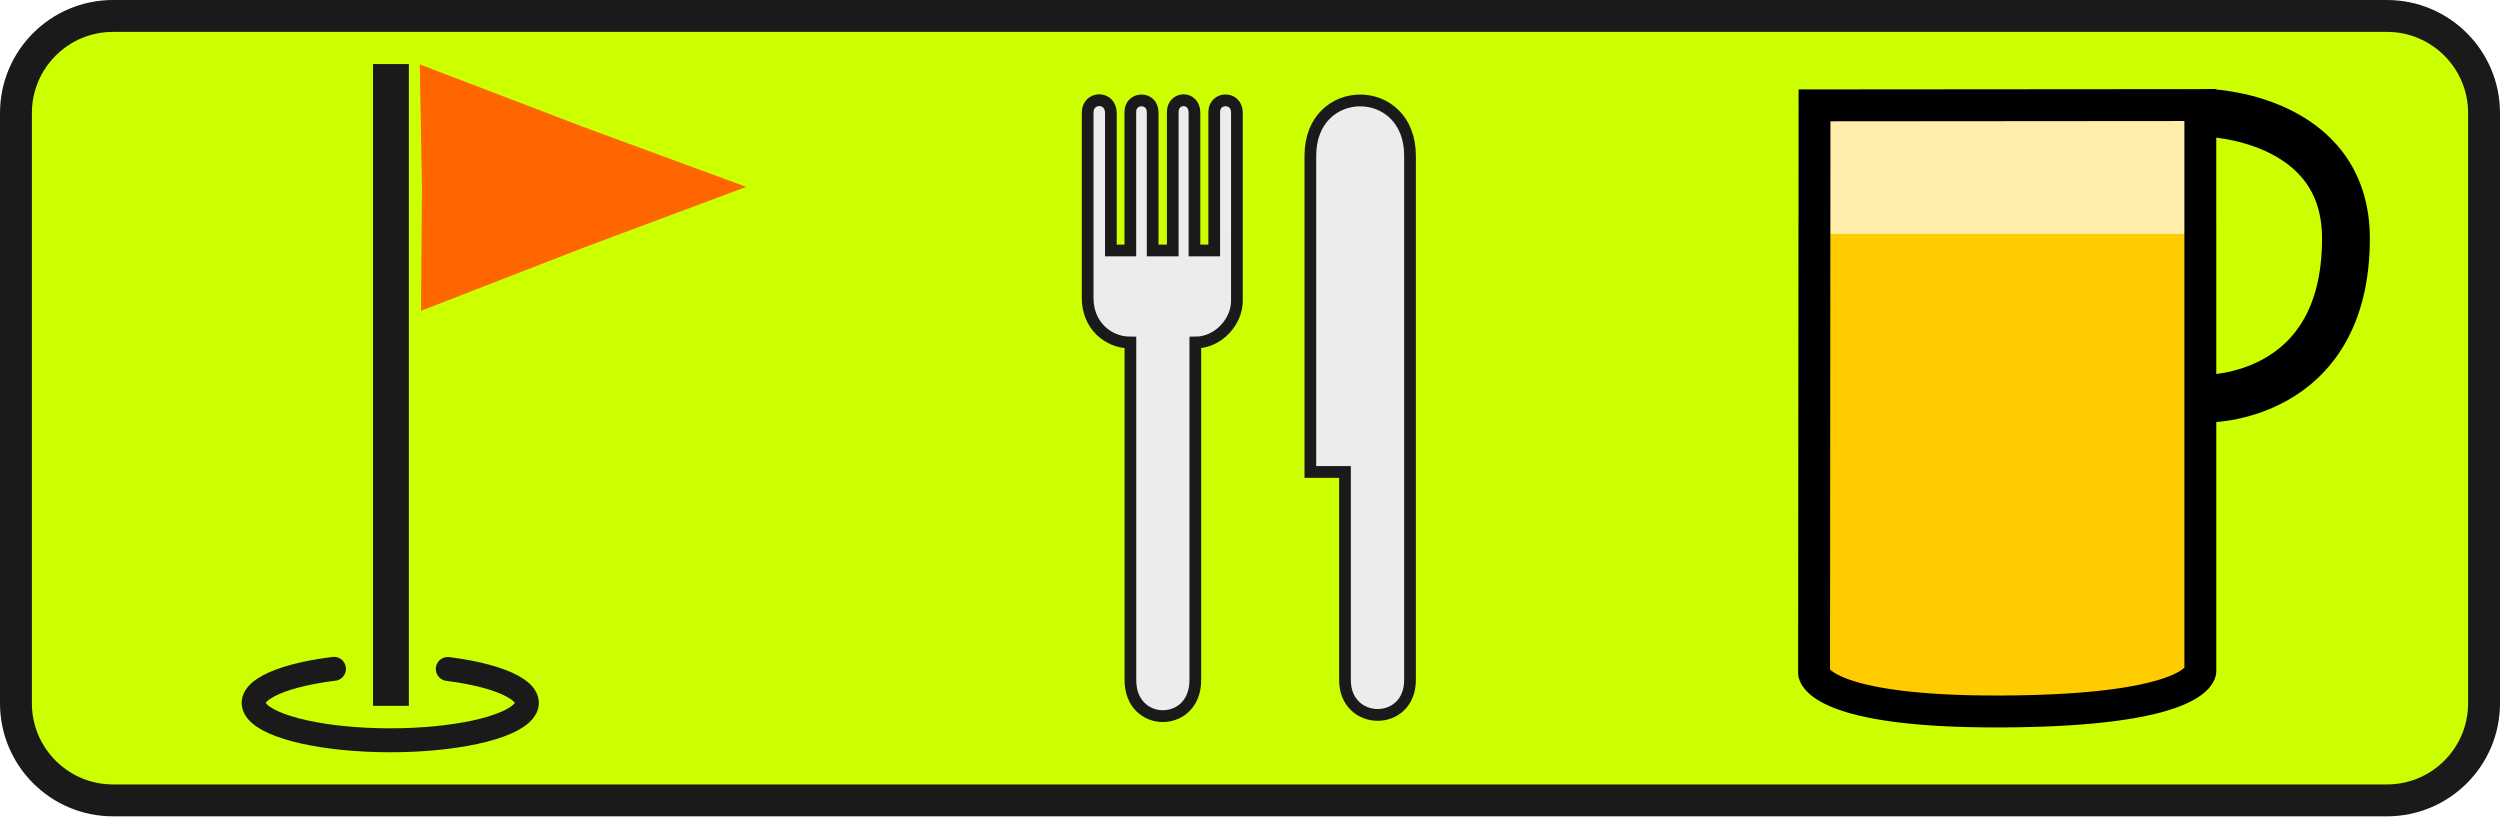
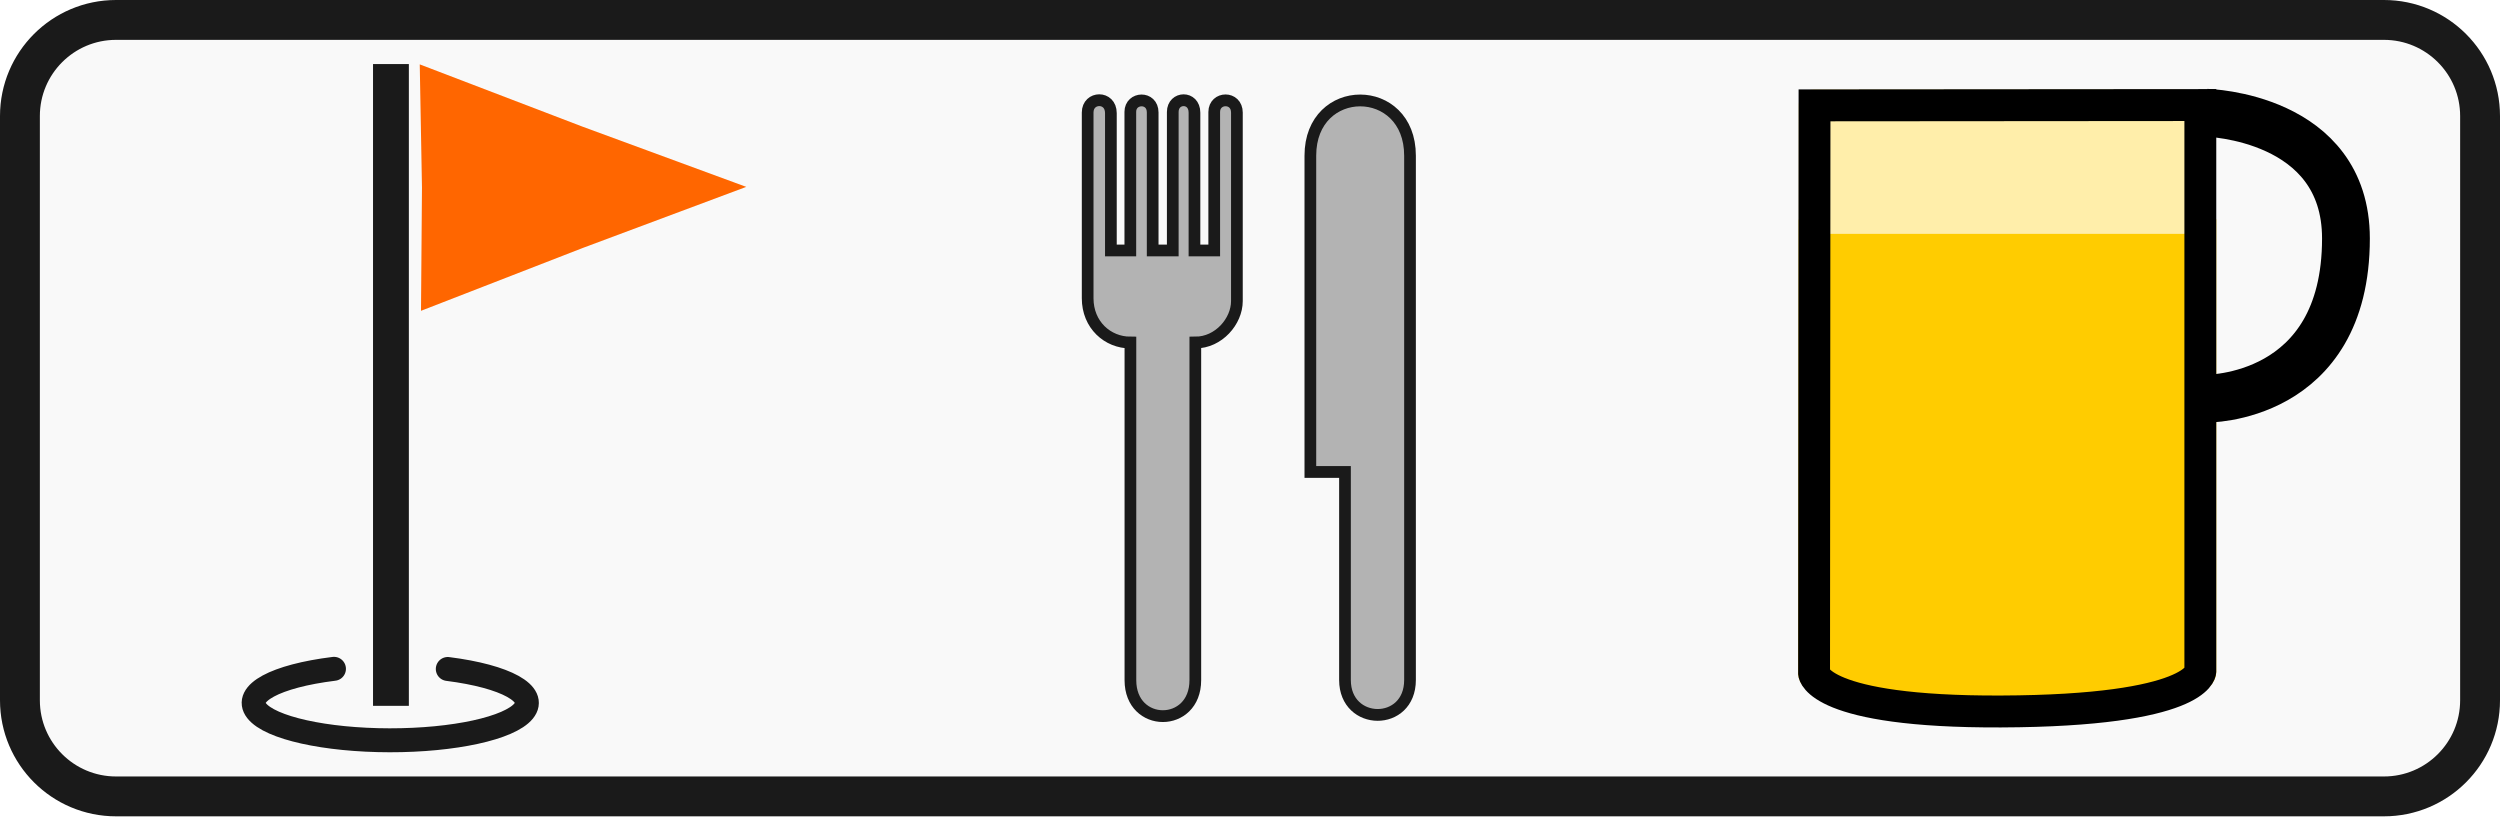
<svg xmlns="http://www.w3.org/2000/svg" height="512" width="1568" version="1.1" viewBox="0 0 1568 512" id="svg3847">
  <defs id="defs3835">
    <filter id="b" style="color-interpolation-filters:sRGB" height="1.167" width="1.127" y="-0.083" x="-0.063">
      <feGaussianBlur stdDeviation="61.201" id="feGaussianBlur3822" />
    </filter>
    <clipPath id="c" clipPathUnits="userSpaceOnUse">
      <path d="m 544.11,364.31 c -11.403,0.069 -22.794,1.091 -33.859,2.678 -4.55,2.3 -6.35,8.019 -3.5,12.339 17.1,90.69 24.71,182.71 33.73,274.26 7.93,97.83 19.07,195.65 29.5,293.41 -4.76,-2.79 1.54,3.269 0,6.059 5.13,65.54 7.361,131.27 11.011,196.9 3.9,38.62 -0.06,77.34 -3.27,115.9 -4.39,72.19 -10.42,146.2 -14.82,219.07 -11.58,18.61 -6.89,41.49 -7.87,62.13 0.37,19.55 -3.409,42.351 -1.959,60.061 -8.86,111.2 -16.71,223.17 -30.18,334.17 -3.95,46.7 -13.481,97.809 -15.841,146.44 4.19,-1.64 7.401,2.911 9.191,-1.639 78.27,-24.43 155.66,-54.31 237.6,-64.25 67.07,-9.35 137.26,-11.011 203.17,-13.691 27.82,0.28 55.48,-2.301 83.12,-4.991 57.02,-7.26 108.48,-34.499 164.32,-46.159 52.32,-13.79 130.57,-24.471 176.76,21.259 5.79,5.04 3.031,9.03 9.031,10.55 12.15,17.03 22.979,35.271 33.309,53.631 18.95,32.14 34.69,77.479 77.17,83.039 46.45,4.81 90.78,-14.42 131.83,-33.92 54.24,-28.95 111.24,-54.399 168.69,-75.319 35.42,-10.54 71.359,-20.63 108.39,-23.72 59.92,-4.22 126.88,0.52 173.22,43.2 16.36,10.64 24.25,33.87 37.13,49.35 10.28,15.03 37.48,30.599 53.4,30.109 15.5,4.14 35.31,4.25 52.35,6.02 97.42,3.34 195.42,-4.76 292.87,3.25 30.11,0.99 57.991,22.24 78.791,38.27 6.55,8.25 16.679,11.69 24.389,18.77 43.16,17.8 82.141,-12.211 122.74,-23.991 2,-1.59 6.749,2.65 4.639,-1.58 35.66,-9.7 74.64,-10.201 109.42,2.539 20.87,4.18 39.51,15.681 59.18,22.691 31.68,15.89 64.531,31.049 98.531,41.609 34.49,6.15 69.84,8.45 104.85,6.32 6.73,0.72 16.199,-3.9 13.959,-12.13 -2.11,-30.3 -14.07,-58.771 -23.77,-87.291 -14.12,-37.85 -28.889,-78.75 -46.409,-113.2 -4.54,-12.19 -9.49,-24.4 -15.87,-35.73 -19.63,-62.15 -40.409,-124.19 -59.309,-186.74 -28.73,-89.44 -56.711,-179.23 -86.711,-268.2 -28.97,-90.52 -56.739,-181.3 -89.259,-270.62 -33.29,-94.42 -72.4,-188.22 -116.57,-277.2 -16.31,-29.51 -30.701,-60.291 -50.391,-87.791 -4.83,-7.55 -13.579,-12.67 -22.459,-13.65 -21.06,-0.82 -42.131,-3.57 -62.341,-9.58 0.43,-1.73 -3.089,0.361 -4.219,-0.909 -99.98,-30.44 -181.23,-99.871 -275.8,-142.01 -34.52,-16.01 -69.241,-33.569 -107.09,-39.989 -76.89,-9.66 -154.79,-1.631 -232.02,-7.081 -58.35,0.4 -116.8,-13.07 -170.12,-35.3 -101.24,-44.75 -199.73,-97.379 -304.53,-133.99 -30.899,-10.506 -64.815,-16.681 -97.141,-16.702 -7.46,-0.005 -14.835,0.318 -22.069,0.991 -35.58,2.79 -72.34,6.52 -104.88,22.22 -12.52,4.51 -24.691,10.67 -38.161,11.73 -29.69,6.79 -59.469,-8.399 -80.789,-28.119 -20.54,-16.3 -41.041,-35.421 -68.061,-39.881 -6.72,-0.872 -13.422,-1.245 -20.109,-1.262 -28.98,-0.076 -57.702,6.536 -86.57,8.283 -48.33,7.69 -97.92,11.15 -146.42,3 -69.38,-11.41 -128.16,-51.91 -187.78,-86.26 -21.86,-13.17 -47,-17.63 -72.09,-17.48 z" id="path3825" style="fill:#feda02" />
    </clipPath>
    <linearGradient id="a" y2="2297" gradientUnits="userSpaceOnUse" x2="520.78" gradientTransform="matrix(0.08241203,0,0,0.08241203,98.34936,-4.871225)" y1="2297" x1="399.22">
      <stop stop-color="#282828" offset="0" id="stop3828" />
      <stop stop-color="#878787" offset=".5" id="stop3830" />
      <stop stop-color="#282828" offset="1" id="stop3832" />
    </linearGradient>
  </defs>
-   <rect style="opacity:1;fill:#ccff00;fill-opacity:1;fill-rule:nonzero;stroke:#1a1a1a;stroke-width:20;stroke-linecap:butt;stroke-linejoin:round;stroke-miterlimit:4;stroke-dasharray:none;stroke-opacity:1;paint-order:normal" id="rect823" width="1548" height="492" x="10" y="10" ry="60.899" />
-   <g id="g854" transform="matrix(1.029491,0,0,1.036293,1020.235,134.1317)" style="stroke-width:0.968">
-     <path id="path2360" d="m -237.452,52.82 c 0,12.111 -11.029,25.066 -25.332,25.066 V 282.24 c 0,29.006 -39.539,29.006 -39.539,0 V 77.887 c -13.927,0 -26.048,-10.721 -26.048,-26.788 V -61.357 c 0,-9.79 14.148,-10.168 14.148,0.377 v 83.134 h 11.842 v -83.892 c 0,-8.997 13.619,-9.575 13.619,0.378 v 83.513 h 12.237 v -83.797 c 0,-9.39 13.224,-9.768 13.224,0.382 v 83.418 h 12.04 V -61.64 c 0,-9.292 13.816,-9.67 13.816,0.382 l -0.008,114.082 z" style="fill:#ececec;stroke:#1a1a1a;stroke-width:7.13;stroke-miterlimit:4;stroke-dasharray:none" />
-     <path id="path2362" d="M -131.983,-35.221 V 282.14 c 0,28.367 -39.617,27.948 -39.617,0 V 156.224 h -21.095 V -35.221 c 0,-44.56 60.712,-44.56 60.712,0.003 z" style="fill:#ececec;stroke:#1a1a1a;stroke-width:7.13;stroke-miterlimit:4;stroke-dasharray:none;stroke-opacity:1" />
+   <rect style="opacity:1;fill:#f9f9f9;fill-opacity:1;fill-rule:nonzero;stroke:#1a1a1a;stroke-width:25;stroke-linecap:butt;stroke-linejoin:round;stroke-miterlimit:4;stroke-dasharray:none;stroke-opacity:1;paint-order:normal" id="rect823" width="1543" height="487" x="12.5" y="12.5" ry="60.28" />
+   <g id="g854" transform="matrix(1.029491,0,0,1.036293,1020.235,134.1317)" style="stroke-width:0.968;fill:#b3b3b3">
+     <path id="path2360" d="m -237.452,52.82 c 0,12.111 -11.029,25.066 -25.332,25.066 V 282.24 c 0,29.006 -39.539,29.006 -39.539,0 V 77.887 c -13.927,0 -26.048,-10.721 -26.048,-26.788 V -61.357 c 0,-9.79 14.148,-10.168 14.148,0.377 v 83.134 h 11.842 v -83.892 c 0,-8.997 13.619,-9.575 13.619,0.378 v 83.513 h 12.237 v -83.797 c 0,-9.39 13.224,-9.768 13.224,0.382 v 83.418 h 12.04 V -61.64 c 0,-9.292 13.816,-9.67 13.816,0.382 l -0.008,114.082 z" style="fill:#b3b3b3;stroke:#1a1a1a;stroke-width:7.13;stroke-miterlimit:4;stroke-dasharray:none" />
+     <path id="path2362" d="M -131.983,-35.221 V 282.14 c 0,28.367 -39.617,27.948 -39.617,0 V 156.224 h -21.095 V -35.221 c 0,-44.56 60.712,-44.56 60.712,0.003 z" style="fill:#b3b3b3;stroke:#1a1a1a;stroke-width:7.13;stroke-miterlimit:4;stroke-dasharray:none;stroke-opacity:1" />
  </g>
  <g id="g871" transform="matrix(1.051729,0,0,1.053302,1416.883,58.27245)" style="stroke-width:1.267">
    <path style="fill:#ffcc00;stroke:#ffcc00;stroke-width:19.002;stroke-linecap:butt;stroke-linejoin:miter;stroke-miterlimit:4;stroke-dasharray:none;stroke-opacity:1" d="m -265.1,84.869 -0.267,260.796 c 0,0 2.235,17.794 111.381,17.481 117.731,-0.338 118.966,-18.343 118.966,-18.343 V 84.73 Z" id="path828" />
    <rect ry="0" y="7.41" x="-265.1" height="67.019" width="219.728" id="rect830" style="opacity:1;fill:#ffeeaa;fill-opacity:1;fill-rule:nonzero;stroke:#ffeeaa;stroke-width:19.002;stroke-linecap:round;stroke-linejoin:round;stroke-miterlimit:4;stroke-dasharray:none;stroke-opacity:1;paint-order:normal" />
    <path id="path820" d="m -265.1,7.413 -0.267,338.252 c 0,0 2.235,23.079 111.381,22.673 117.731,-0.438 118.966,-23.791 118.966,-23.791 V 7.233 Z" style="fill:none;stroke:#000000;stroke-width:19.002;stroke-linecap:butt;stroke-linejoin:miter;stroke-miterlimit:4;stroke-dasharray:none;stroke-opacity:1" />
    <path id="path824" d="m -31.148,11.847 c 0,0 82.965,2.03 82.965,74.831 0,96.596 -83.519,95.383 -83.519,95.383" style="fill:none;stroke:#000000;stroke-width:28.503;stroke-linecap:butt;stroke-linejoin:miter;stroke-miterlimit:4;stroke-dasharray:none;stroke-opacity:1" />
  </g>
  <g id="g828" transform="matrix(1.153249,0,0,1.156292,89.67044,33.6697)" style="stroke-width:0.866">
    <path d="m 165.754,333.751 a 74.311,20.282 0 0 1 41.266,22.817 74.311,20.282 0 0 1 -72.891,15.865 74.311,20.282 0 0 1 -72.319,-16.059 74.311,20.282 0 0 1 42.081,-22.706" id="path8172" style="fill:none;fill-opacity:1;stroke:#1a1a1a;stroke-width:12.99;stroke-linecap:round;stroke-miterlimit:4;stroke-dasharray:none;stroke-opacity:1" />
    <path id="path836" d="M 134.86,5.629 V 353.743" style="fill:#333333;stroke:#1a1a1a;stroke-width:19.485;stroke-linecap:butt;stroke-linejoin:miter;stroke-miterlimit:4;stroke-dasharray:none;stroke-opacity:1" />
    <path transform="matrix(0.6326304,-0.4900791,0.7503349,0.4132007,187.7647,-70.35996)" d="m -77.911,252.727 -97.879,-35.937 -98.476,-34.268 80.062,-66.797 78.915,-68.149 17.817,102.735 z" id="path840" style="opacity:1;fill:#ff6600;fill-opacity:1;fill-rule:nonzero;stroke:none;stroke-width:12.99;stroke-linecap:round;stroke-linejoin:round;stroke-miterlimit:4;stroke-dasharray:none;stroke-opacity:1;paint-order:normal" />
  </g>
</svg>
